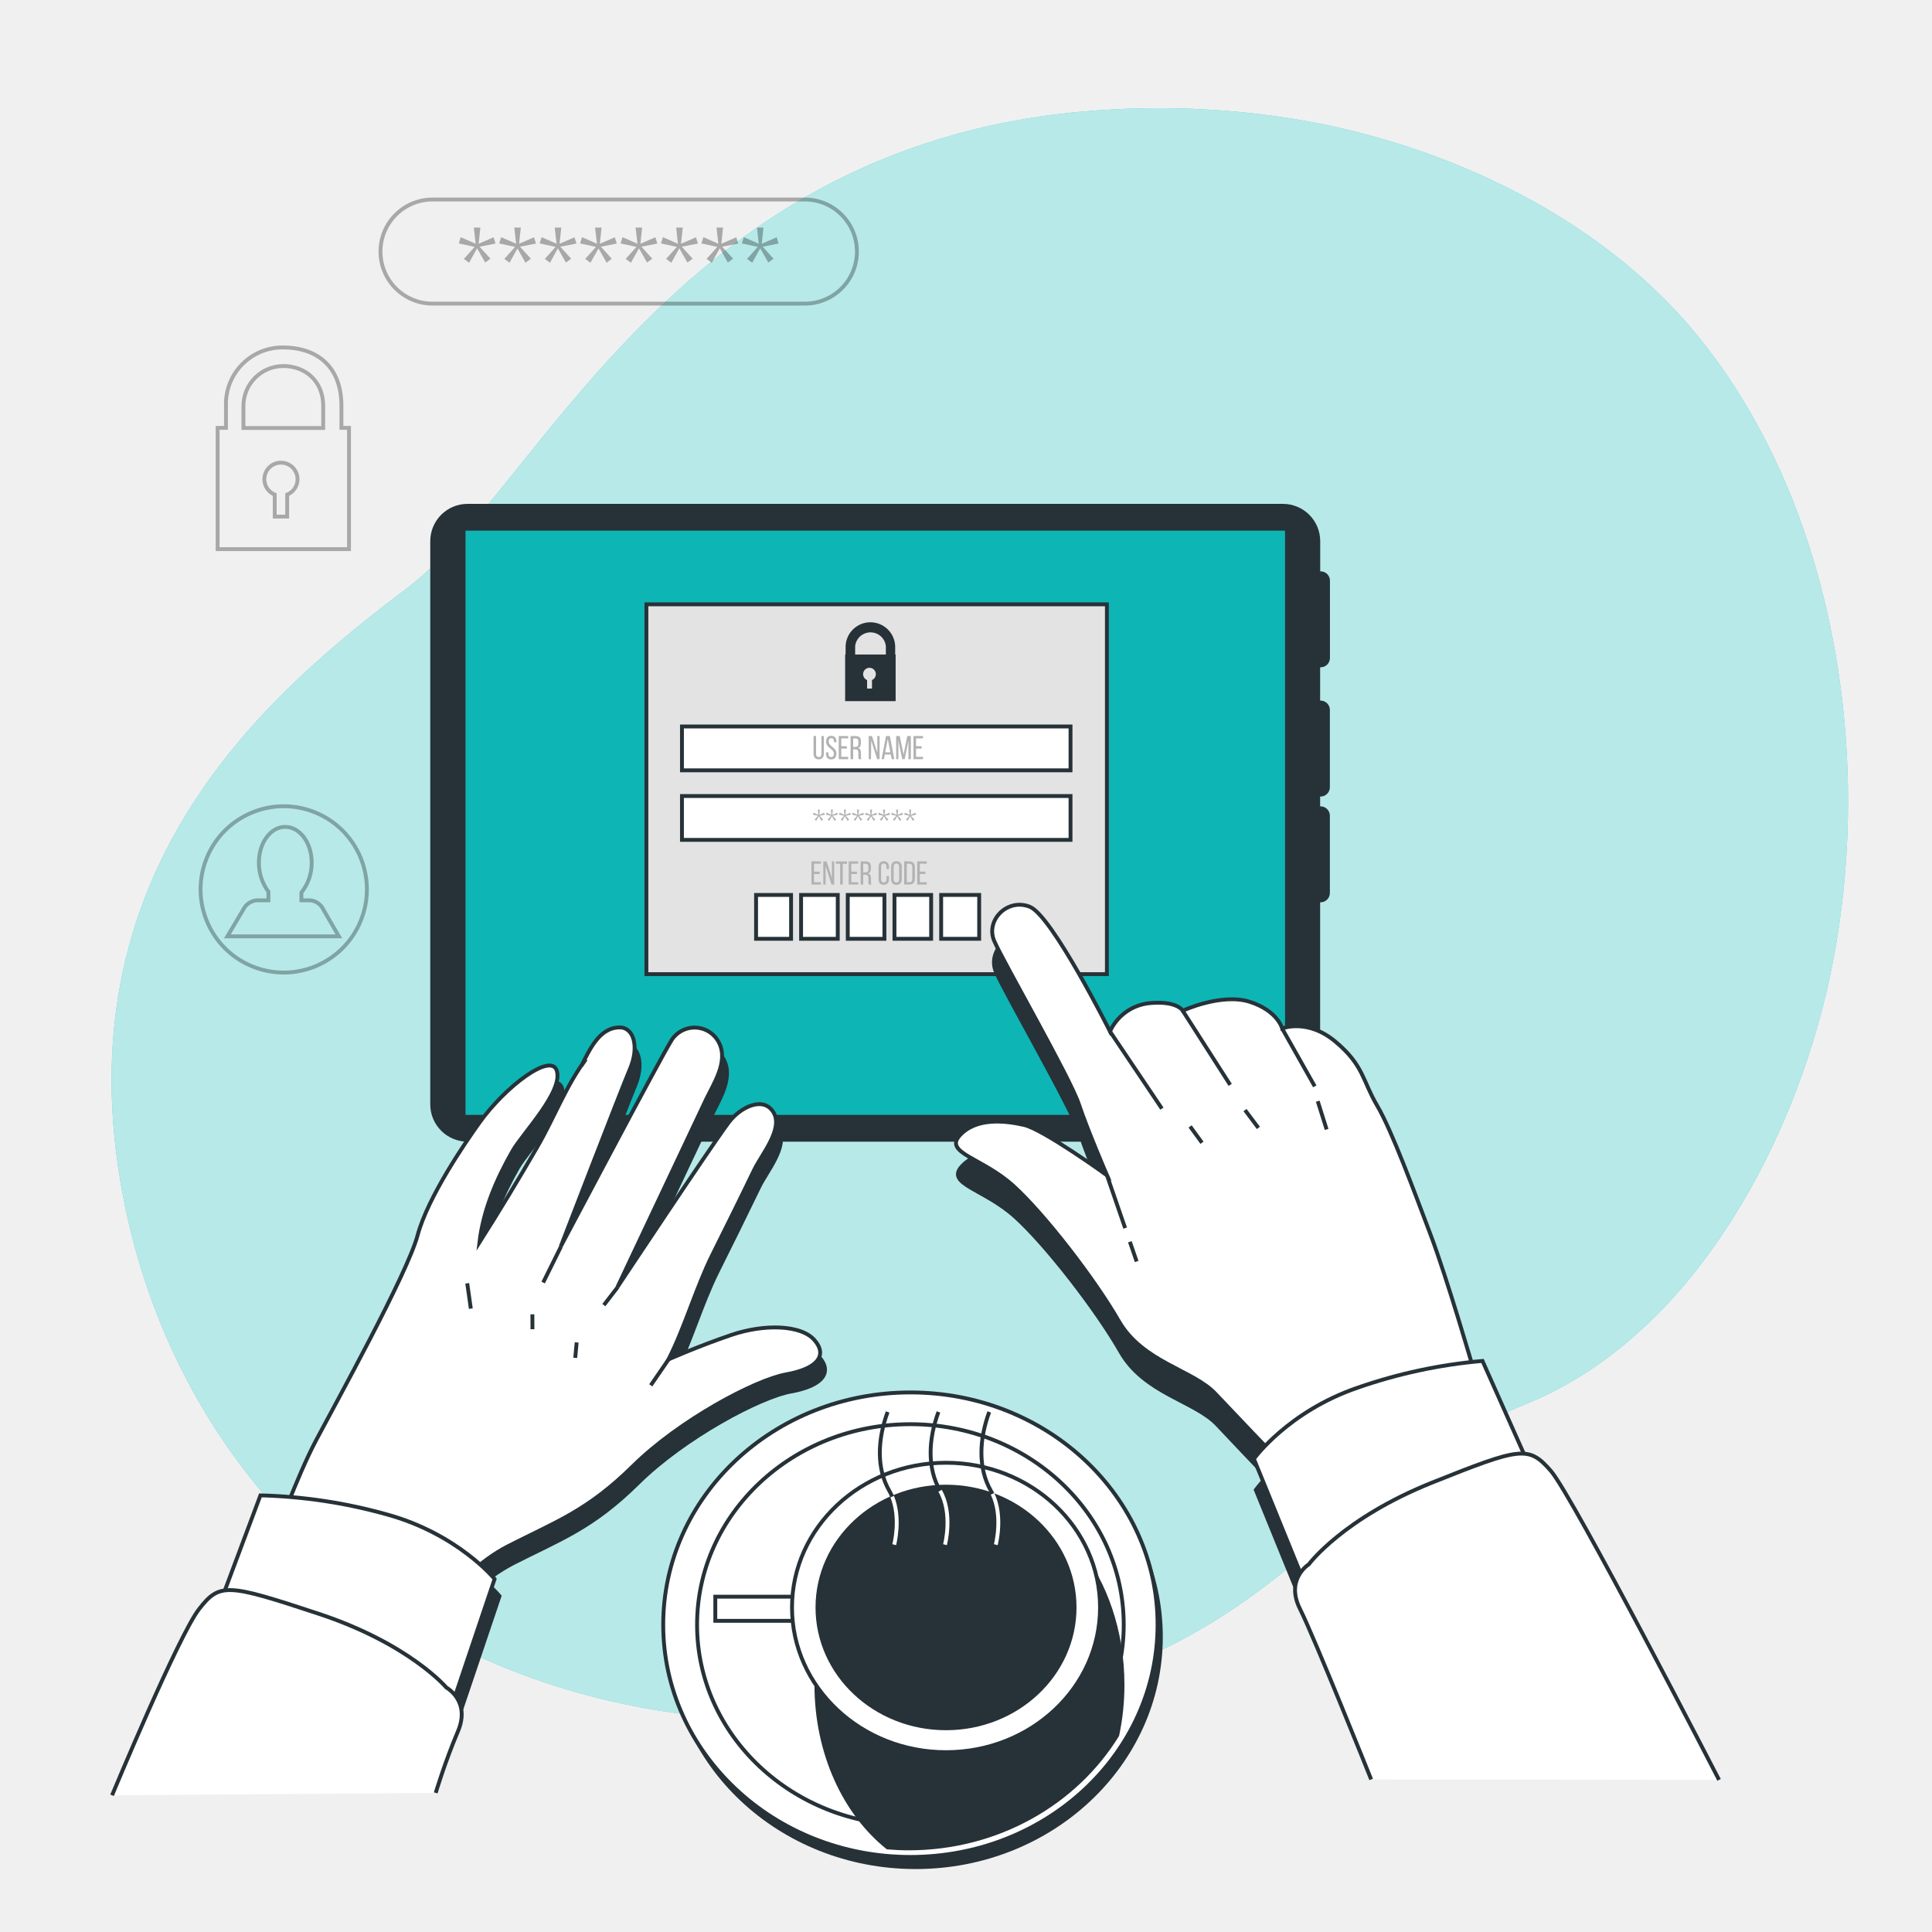
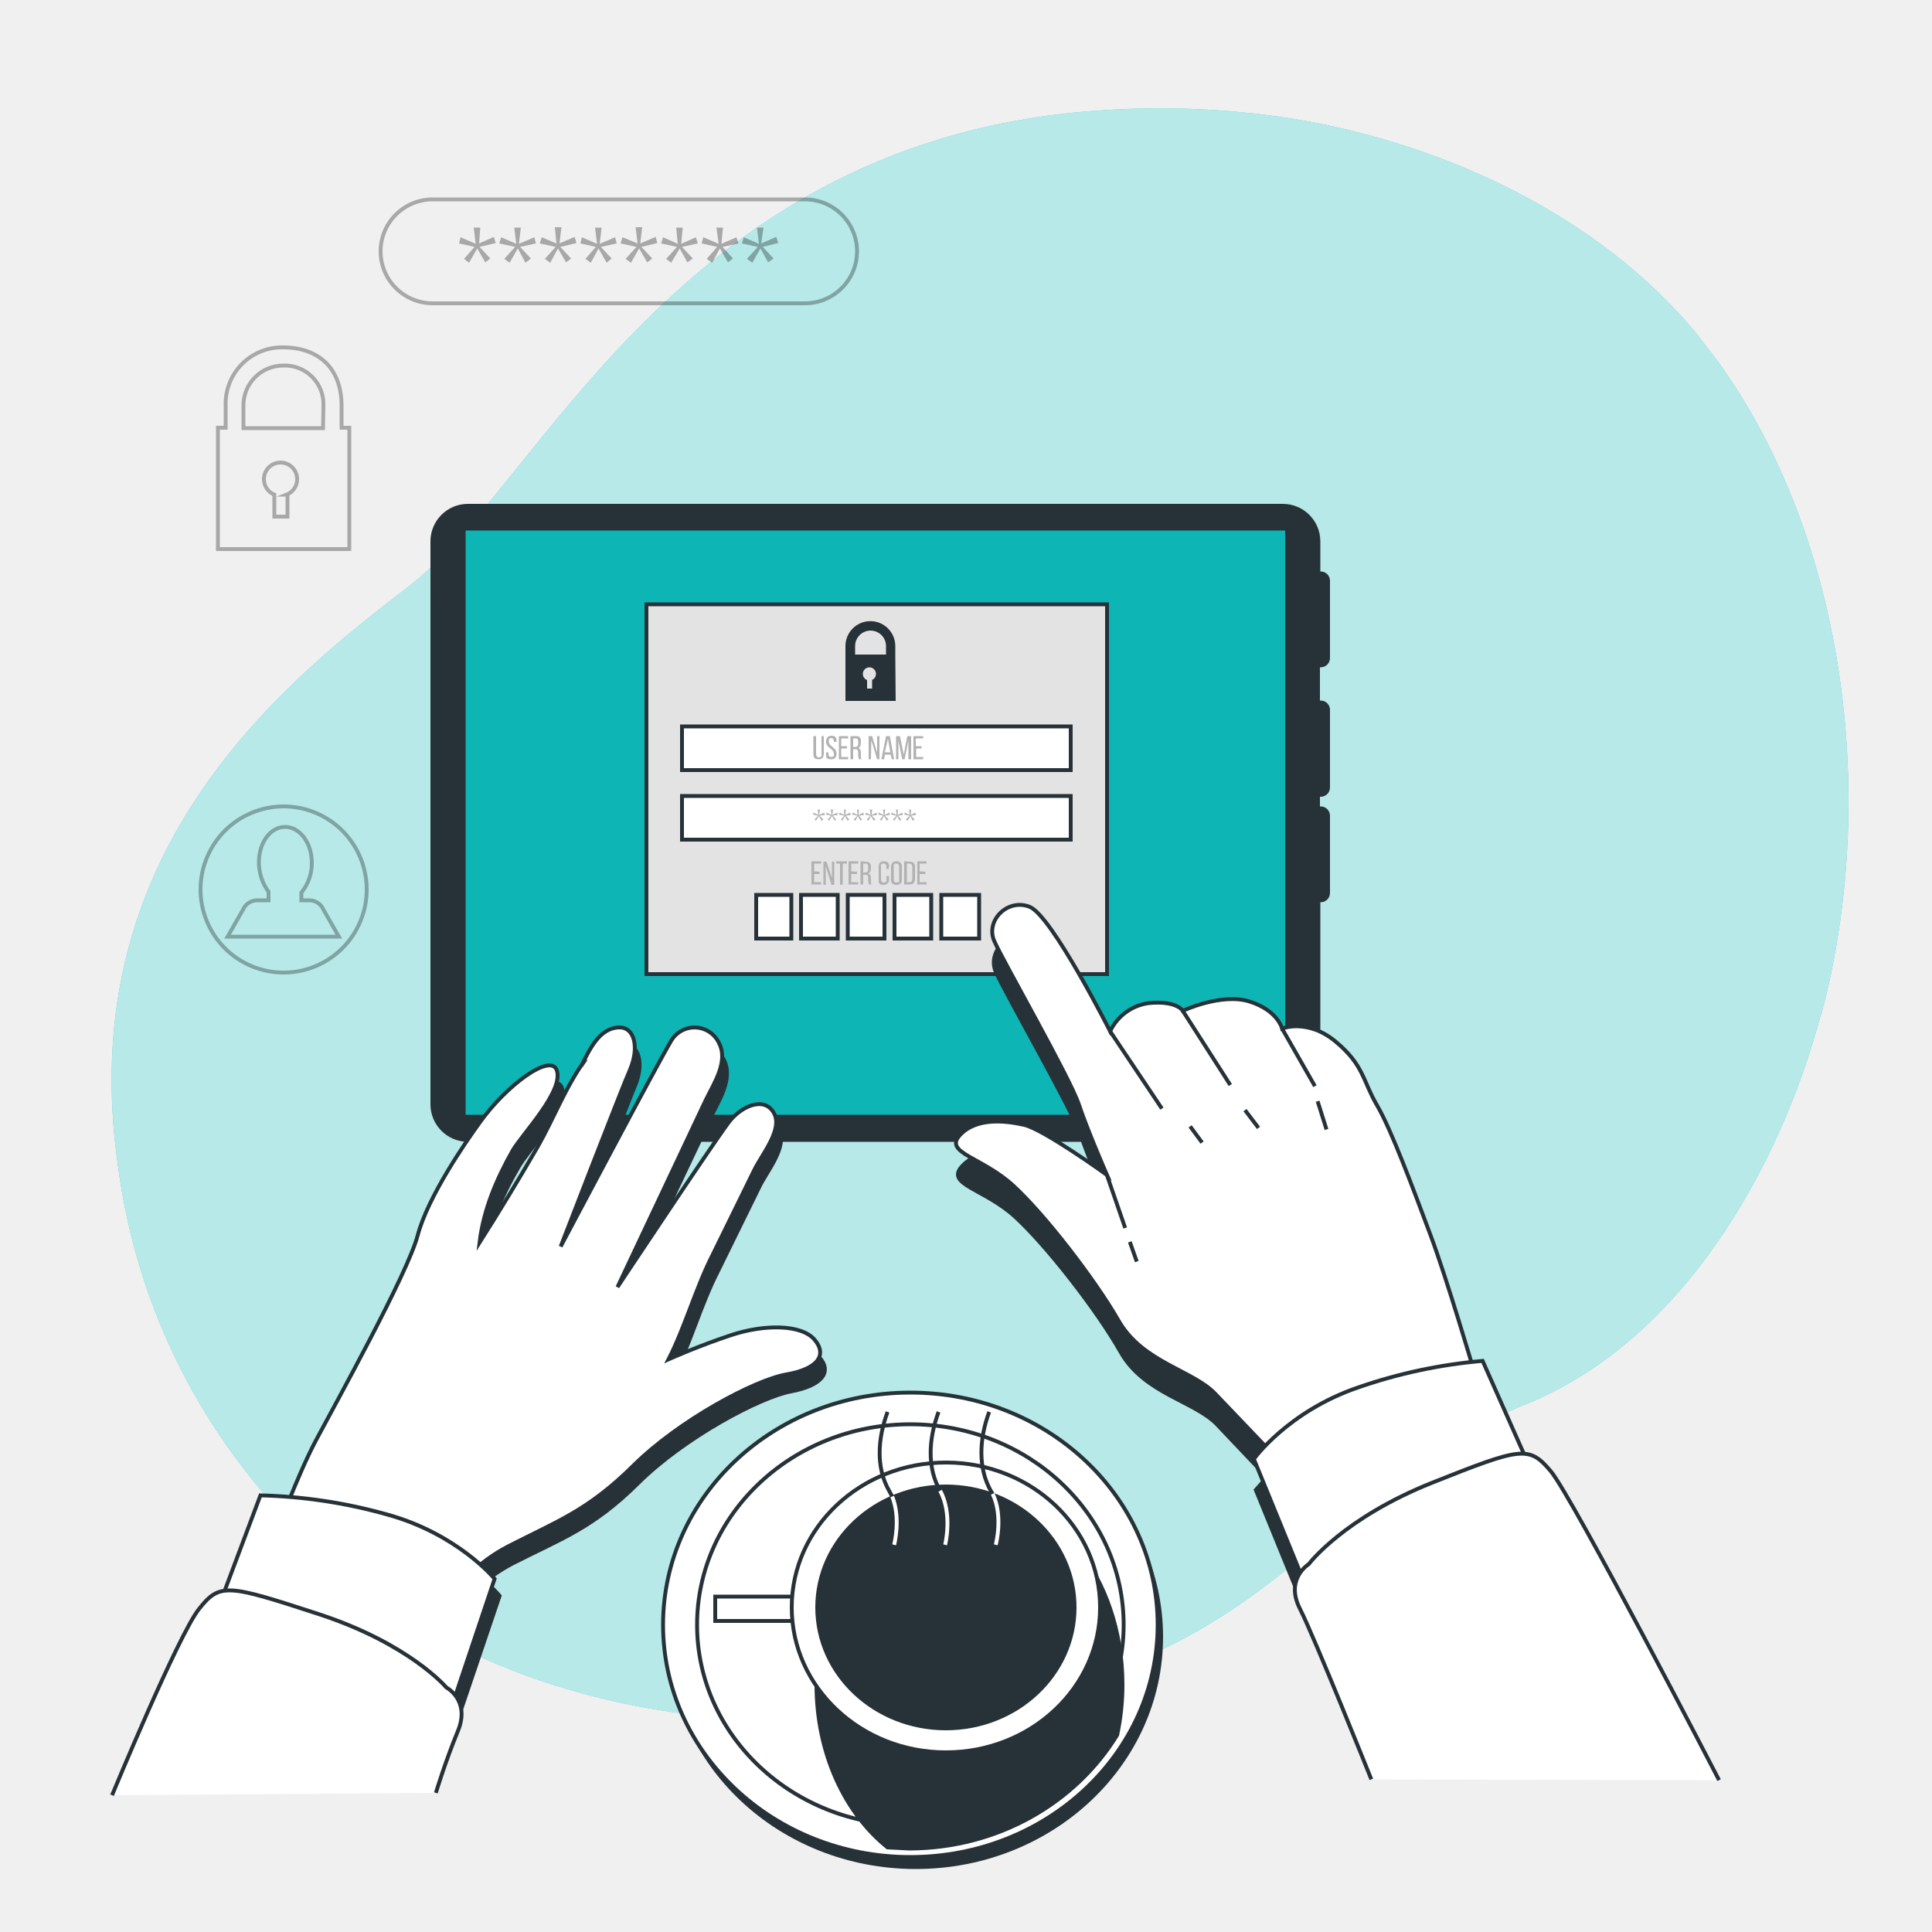
<svg xmlns="http://www.w3.org/2000/svg" viewBox="0 0 500 500">
-   <g id="freepik--background-simple--inject-558">
-     <path d="M471.19,262.66c-10.69,39.89-36.08,84.39-76.25,100.69-60.69,24.64-63.33,75.71-175.67,81.76a226.91,226.91,0,0,1-49.07-2.47,187.94,187.94,0,0,1-23.47-5.39C78.82,417,39.14,362,30.47,301.33c-11.41-79.84,40.88-123.42,75.1-149.28S175.32,35.26,285.71,28.45A219.58,219.58,0,0,1,336.15,31c38,6.47,77.74,25,102.72,55.34q2.81,3.42,5.42,7C478.31,140.17,485.77,208.27,471.19,262.66Z" style="fill:#0EB5B5" />
-     <path d="M471.19,262.66c-10.69,39.89-36.08,84.39-76.25,100.69-60.69,24.64-63.33,75.71-175.67,81.76a226.91,226.91,0,0,1-49.07-2.47,187.94,187.94,0,0,1-23.47-5.39C78.82,417,39.14,362,30.47,301.33c-11.41-79.84,40.88-123.42,75.1-149.28S175.32,35.26,285.71,28.45A219.58,219.58,0,0,1,336.15,31c38,6.47,77.74,25,102.72,55.34q2.81,3.42,5.42,7C478.31,140.17,485.77,208.27,471.19,262.66Z" style="fill:#fff;opacity:0.7" />
+   <path d="M471.2 262.7c-10.7 39.9-36 84.4-76.3 100.7C334.3 388 331.6 439 219.3 445a227 227 0 0 1-49.1-2.5 188 188 0 0 1-23.5-5.4A163 163 0 0 1 30.5 301.4C19 221.5 71.4 178 105.5 152S175.4 35.3 285.8 28.5a220 220 0 0 1 50.4 2.5c38 6.5 77.8 25 102.8 55.3l5.4 7c34 46.9 41.5 115 26.9 169.4" fill="#0eb5b5" />
+   <path d="M471.2 262.7c-10.7 39.9-36 84.4-76.3 100.7C334.3 388 331.6 439 219.3 445a227 227 0 0 1-49.1-2.5 188 188 0 0 1-23.5-5.4A163 163 0 0 1 30.5 301.4C19 221.5 71.4 178 105.5 152S175.4 35.3 285.8 28.5a220 220 0 0 1 50.4 2.5c38 6.5 77.8 25 102.8 55.3l5.4 7c34 46.9 41.5 115 26.9 169.4" fill="#fff" opacity=".7" />
+   <path d="M88.4 110.7v-5.6c0-11.2-7.5-15.2-15-15.2a14.6 14.6 0 0 0-15 15.2v5.6h-2v31.4h34v-31.4Zm-14 17.3v5.7H71V128a4.3 4.3 0 1 1 3.2 0Zm9.2-17.2H63V105a10.3 10.3 0 0 1 10.3-10.4A10 10 0 0 1 83.7 105Z" fill="none" stroke="#000" stroke-miterlimit="10" opacity=".3" />
+   <rect x="98.5" y="51.6" width="123.3" height="26.9" rx="13.5" fill="none" stroke="#000" stroke-miterlimit="10" opacity=".3" />
+   <path d="m124.1 63.9 2.8 3-1.3 1-2.1-3.6-2.1 3.7-1.3-1 2.7-3.1-4-.9.4-1.6 3.9 1.7-.5-4.2h1.7L124 63l3.8-1.7.5 1.6Zm10.5 0 2.8 3L136 68l-2-3.7-2.1 3.7-1.4-1 2.8-3.1-4.1-.9.5-1.6 3.9 1.7-.5-4.2h1.7l-.5 4.2 4-1.7.4 1.6Zm10.4 0 2.8 3-1.3 1-2.1-3.6-2 3.7-1.4-1 2.8-3.1-4.1-.9.5-1.6L144 63l-.4-4.2h1.7l-.5 4.2 3.9-1.7.5 1.6Zm10.5 0 2.8 3L157 68l-2.1-3.7-2 3.7-1.4-1 2.7-3.1-4-.9.4-1.6 3.9 1.7-.5-4.2h1.7l-.5 4.2 4-1.7.4 1.6Zm10.5 0 2.8 3-1.3 1-2.1-3.6-2.1 3.7-1.4-1 2.8-3.1-4.1-.9.5-1.6L165 63l-.5-4.2h1.7l-.5 4.2 4-1.7.4 1.6Zm10.5 0 2.8 3-1.4 1-2-3.6-2.2 3.7-1.3-1 2.8-3.1-4.1-.9.5-1.6 3.8 1.7-.4-4.2h1.7l-.4 4.2 3.8-1.7.5 1.6Zm10.5 0 2.7 3-1.3 1-2.1-3.6-2 3.7-1.4-1 2.7-3.1-4-.9.4-1.6 4 1.7-.6-4.2h1.7l-.4 4.2 3.9-1.7.5 1.6Zm10.4 0 2.8 3-1.4 1-2-3.6-2.1 3.7-1.4-1 2.8-3.1-4.1-.9.5-1.6 3.9 1.7-.5-4.2h1.7L197 63l3.9-1.7.5 1.6Z" opacity=".3" />
+   <path d="M83.7 235.4a4 4 0 0 0-3.4-2.4H78v-2a12 12 0 0 0 2.7-7.8c0-5-3.1-9.2-6.9-9.2s-6.8 4-6.8 9.2a13 13 0 0 0 2.5 7.6v2.2h-3a4 4 0 0 0-3.6 2.4l-4 7h28.8Z" fill="none" stroke="#000" stroke-miterlimit="10" opacity=".3" />
+   <circle cx="73.4" cy="230.2" r="21.5" transform="rotate(-67.5 73.4 230.2)" fill="none" stroke="#000" stroke-miterlimit="10" opacity=".3" />
+   <path d="M341.8 172.7a2.4 2.4 0 0 0 2.4-2.4v-20a2.4 2.4 0 0 0-2.4-2.4h-.1V140a9.7 9.7 0 0 0-9.7-9.6H121a9.7 9.7 0 0 0-9.6 9.7v145.7a9.7 9.7 0 0 0 9.6 9.7h211a9.7 9.7 0 0 0 9.7-9.7v-52.3a2.4 2.4 0 0 0 2.5-2.4v-20a2.4 2.4 0 0 0-2.4-2.4h-.2v-2.5h.1a2.4 2.4 0 0 0 2.5-2.5v-20a2.4 2.4 0 0 0-2.4-2.4h-.2v-8.6Z" fill="#263238" />
+   <path fill="#0eb5b5" stroke="#263238" stroke-miterlimit="10" d="M120 136.8h213.1V289H120z" />
+   <path fill="#e3e3e3" stroke="#263238" stroke-miterlimit="10" d="M167.3 156.4h119.2v95.7H167.3z" />
+   <path d="M212.1 225.6v.6h-1.4v2.1h1.8v.6H210v-6h2.5v.6h-1.8v2Zm1.6 3.4h-.6v-6h.8l1.4 4.2V223h.6v6h-.7l-1.5-4.8Zm3.7 0v-5.5h-1v-.6h2.8v.6h-1.1v5.4Zm4.4-3.4v.6h-1.5v2.1h1.8v.6h-2.5v-6h2.5v.6h-1.8v2Zm2.2-2.6q1.4 0 1.4 1.3v.5q0 1-.7 1.2.7.3.7 1.3v.9l.1.7h-.6l-.2-.7v-1q0-.9-.8-.8h-.5v2.5h-.7v-6Zm-.1 2.8q.8 0 .8-.9v-.5q0-.9-.6-.9h-.7v2.3Zm6.1-1.4v.5h-.6v-.6q0-.8-.7-.8-.9 0-.7.8v3.2q0 .8.7.9.9 0 .7-.9v-.8h.7v.8q0 1.4-1.4 1.5c-1.4 0-1.3-.6-1.3-1.5v-3.1q0-1.5 1.3-1.5c1.3 0 1.4.6 1.4 1.5m.5 0q0-1.5 1.4-1.5a1.3 1.3 0 0 1 1.4 1.5v3a1.3 1.3 0 0 1-1.4 1.6q-1.5 0-1.4-1.5Zm.7 3.1q0 .9.7.9.9 0 .7-.9v-3.2q0-.8-.7-.8-.9 0-.7.8Zm4.1-4.5q1.5 0 1.4 1.4v3q0 1.5-1.4 1.5H234v-6Zm0 5.3q.7 0 .7-.8v-3.1q0-.9-.7-.9h-.7v4.8Zm4.1-2.7v.6H238v2.1h1.8v.6h-2.4v-6h2.4v.6H238v2Z" fill="#b2b2b2" />
+   <path fill="#fff" stroke="#263238" stroke-miterlimit="10" d="M176.5 188h100.6v11.3H176.5zm0 18h100.6v11.3H176.5zm55 25.6h9.5v11.3h-9.5zm-12.1 0h9.5v11.3h-9.5zm-12.1 0h9.5v11.3h-9.5zm-11.6 0h9.1v11.3h-9.1zm47.9 0h9.8v11.3h-9.8z" />
+   <path d="M231.7 169.4v-2.2a6.4 6.4 0 0 0-12.9 0v14.2h13zm-6 6.6v2.2h-1.3V176a1.7 1.7 0 1 1 1.2 0Zm3.6-6.6h-8v-2.2a4 4 0 0 1 8 0Z" fill="#263238" />
+   <path d="M211.2 195q0 1 .7 1 .9 0 .7-1v-4.5h.6v4.5q0 1.5-1.3 1.5c-1.3 0-1.4-.6-1.4-1.5v-4.5h.7Zm5.3-3h-.7v-.1q0-.8-.6-.9-.8 0-.7.9c0 1.3 2 1.5 2 3.1q0 1.5-1.4 1.5c-1.4 0-1.3-.5-1.3-1.5v-.3h.6v.4q0 .8.7.8.9 0 .7-.8c0-1.4-2-1.5-2-3.2q0-1.4 1.3-1.5c1.3 0 1.4.6 1.4 1.5m2.7 1.2v.6h-1.5v2.2h1.8v.6h-2.4v-6h2.4v.6h-1.8v2Zm2.3-2.6q1.4 0 1.3 1.4v.5q0 .9-.7 1.2.7.2.7 1.2v1l.1.7h-.6l-.2-.7v-1q0-1-.8-.9h-.5v2.6h-.7v-6Zm-.2 2.8q.8 0 .8-.8v-.6q0-.8-.6-.8h-.7v2.2Zm4.1 3.2h-.6v-6h.9l1.3 4.3v-4.3h.6v6h-.6l-1.5-4.9Zm3.6-1.2-.2 1.2h-.7l1.2-6h1l1.1 6h-.6l-.3-1.2Zm0-.6h1.4l-.6-3.5Zm5.1 1.8h-.6l-1-4.8v4.8h-.6v-6h1l1 4.8.9-4.8h1v6h-.7v-4.8Zm4.4-3.4v.6h-1.4v2.2h1.8v.6h-2.5v-6h2.5v.6H237v2Zm-26.4 18 1 1-.5.3-.7-1.2-.7 1.2-.4-.3.9-1-1.3-.3.1-.5 1.3.6-.2-1.4h.6l-.2 1.4 1.3-.6.2.6Zm3.4 0 .9 1-.4.3-.7-1.2-.7 1.2-.4-.3.9-1-1.3-.3.1-.5 1.3.6-.2-1.4h.6l-.2 1.4 1.3-.6.1.6Zm3.4 0 .9 1-.5.3-.6-1.2-.7 1.2-.4-.3.9-1-1.4-.3.2-.5 1.2.6-.1-1.4h.5l-.1 1.4 1.2-.6.2.6Zm3.4 0 .8 1-.4.3-.7-1.2-.6 1.2-.5-.3 1-1-1.4-.3.2-.5 1.2.6-.1-1.4h.5l-.1 1.4 1.2-.6.2.6Zm3.3 0 1 1-.5.3-.7-1.2-.6 1.2-.5-.3 1-1-1.4-.3.2-.5 1.2.6-.2-1.4h.6l-.1 1.4 1.2-.6.2.6Zm3.4 0 1 1-.5.3-.7-1.2-.7 1.2-.4-.3.9-1-1.3-.3.1-.5 1.3.6-.2-1.4h.6l-.2 1.4 1.3-.6.1.6Zm3.4 0 .9 1-.5.3-.6-1.2-.7 1.2-.4-.3.9-1-1.4-.3.2-.5 1.2.6-.1-1.4h.5l-.1 1.4 1.2-.6.2.6Zm3.4 0 .9 1-.5.3-.6-1.2-.7 1.2-.5-.3 1-1-1.4-.3.2-.5 1.2.6-.1-1.4h.5l-.1 1.4 1.2-.6.2.6Z" fill="#b2b2b2" />
+   <ellipse cx="237" cy="423.6" rx="64" ry="60.1" fill="#263238" />
+   <ellipse cx="235.6" cy="420.5" rx="64" ry="60.1" fill="#fff" stroke="#263238" stroke-miterlimit="10" />
+   <ellipse cx="235.6" cy="420.5" rx="55.2" ry="51.9" fill="#fff" stroke="#263238" stroke-miterlimit="10" />
+   <path d="M251 385.5c-22.3 0-40.2 22.6-40.2 50.5 0 18 7.5 33.7 18.7 42.6l5.7.3c23.3 0 43.6-12 54.4-29.7A63 63 0 0 0 291 436c0-27.9-18-50.5-40-50.5" fill="#263238" />
+   <path fill="#fff" stroke="#263238" stroke-miterlimit="10" d="M185.1 413.2h26.1v6.3h-26.1z" />
+   <ellipse cx="244.8" cy="416" rx="39.9" ry="37.5" fill="#fff" stroke="#263238" stroke-miterlimit="10" />
+   <ellipse cx="244.8" cy="416" rx="33.3" ry="31.3" fill="#263238" stroke="#263238" stroke-miterlimit="10" />
+   <path d="m230.9 387.3-.8-1.5c-3.4-5.9-3-13.4-.4-20.4" fill="none" stroke="#263238" stroke-miterlimit="10" />
+   <path d="M231.4 399.8s1.8-6.8-.5-12.5" fill="none" stroke="#fff" stroke-miterlimit="10" />
+   <path d="M243.3 385.8c-3.4-5.9-3-13.4-.4-20.4" fill="none" stroke="#263238" stroke-miterlimit="10" />
+   <path d="M244.6 399.8s2-8-1.3-14" fill="none" stroke="#fff" stroke-miterlimit="10" />
+   <path d="m256.9 386.6-.5-.8c-3.3-5.9-3-13.4-.4-20.4" fill="none" stroke="#263238" stroke-miterlimit="10" />
+   <path d="M257.7 399.8s2-7.4-.8-13.2" fill="none" stroke="#fff" stroke-miterlimit="10" />
+   <g stroke="#263238" stroke-miterlimit="10">
+     <path d="m384.1 360.2-2.9.3c-1.7-6-7-23.7-10.5-33-4.2-11-10-26.8-13.8-33.3s-3.5-10.4-10.8-16.5-13.8-3.5-13.8-3.5-1.2-4.6-8.5-7-17.3 2.4-17.3 2.4-1.5-2.7-8.8-2a13 13 0 0 0-10 7.4s-15-30-20.7-32.3-11.6 3.5-9.3 8.8 19.6 35.4 22 42.3 7.2 18.4 7.2 18.4-16.5-11.9-21.5-13-12.3-2-16.5 2.7 5.8 5.7 13.8 13 21.2 24.2 27.3 35 19.2 12.7 25 18.8l12.9 13.6-2.9 3.3 12.7 31.1s2.7-4.2 13.4-12.7 44.2-18.8 44.2-18.8Z" fill="#263238" />
+     <path d="m329.5 376.4-15-15.7c-5.8-6.1-18.8-8.1-25-18.9s-19.2-27.6-27.3-35-18-8.4-13.8-13 11.6-3.8 16.6-2.7 21.5 13 21.5 13-5-11.4-7.3-18.3-19.6-37-21.9-42.3 3.5-11.1 9.2-8.8 20.8 32.2 20.8 32.2a13 13 0 0 1 10-7.3c7.3-.7 8.8 2 8.8 2s10-4.7 17.3-2.4 8.4 7 8.4 7 6.6-2.7 13.9 3.4 6.9 10 10.7 16.5 9.6 22.3 13.8 33.5 11.2 35 11.2 35l-49.6 26.8Z" fill="#fff" />
+     <path fill="none" d="m287.3 266.9 13.4 20m5.4-25.3 12.3 19.2m13.4-14.6 8.5 14.9m-47.9 40.3 1.8 5.1m-7.7-22.3 4.7 13.6m16.8-26.3 3.1 4.2m11.1-8.4 3.5 4.6M341 285l2.3 7.3" />
+     <path d="M324.5 377.6s8.8-12.3 26.9-18.5a133 133 0 0 1 32.3-6.9l11.1 25s-33.4 10.3-44.2 18.8-13.4 12.7-13.4 12.7Z" fill="#fff" />
+     <path d="M354.9 460.5s-14.6-36.5-18.5-44.2 2.3-11.5 2.3-11.5 8.9-11.9 32-21.1 25-9.6 30.6-3 43.6 80 43.6 80" fill="#fff" />
  </g>
-   <g id="freepik--Graphics--inject-558">
-     <path d="M88.36,110.73v-5.67c0-11.18-7.44-15.14-15-15.14a14.63,14.63,0,0,0-14.88,15.14v5.67H56.32v31.38h34V110.73ZM74.32,128v5.69H71.1V128a4.29,4.29,0,1,1,3.22,0Zm9.33-17.24H63v-5.67A10.34,10.34,0,0,1,73.31,94.73c5.7,0,10.34,3.9,10.34,10.33Z" style="fill:none;stroke:#000;stroke-miterlimit:10;opacity:0.3" />
-     <rect x="98.47" y="51.63" width="123.3" height="26.95" rx="13.48" style="fill:none;stroke:#000;stroke-miterlimit:10;opacity:0.3" />
-     <g style="opacity:0.3">
-       <path d="M124.11,63.85l2.81,3.1-1.35,1-2.1-3.69L121.4,68l-1.35-1,2.79-3.1L118.73,63l.5-1.62,3.87,1.7-.48-4.19h1.7l-.45,4.19,3.87-1.67.5,1.62Z" />
-       <path d="M134.58,63.85l2.81,3.1L136,68l-2.09-3.69L131.87,68l-1.35-1,2.78-3.1L129.19,63l.51-1.62,3.87,1.7-.48-4.19h1.7l-.45,4.19,3.87-1.67.5,1.62Z" />
-       <path d="M145,63.85l2.81,3.1-1.35,1-2.09-3.69L142.34,68,141,67l2.78-3.1L139.66,63l.51-1.62,3.87,1.7-.48-4.19h1.7l-.45,4.19,3.87-1.67.5,1.62Z" />
-       <path d="M155.51,63.85l2.81,3.1L157,68l-2.1-3.69L152.81,68l-1.35-1,2.78-3.1L150.13,63l.5-1.62,3.87,1.7L154,58.89h1.69l-.45,4.19,3.87-1.67.51,1.62Z" />
-       <path d="M166,63.85l2.81,3.1-1.35,1-2.1-3.69L163.28,68l-1.36-1,2.79-3.1L160.6,63l.5-1.62,3.87,1.7-.48-4.19h1.7l-.45,4.19,3.87-1.67.5,1.62Z" />
-       <path d="M176.45,63.85l2.81,3.1-1.36,1-2.09-3.69L173.74,68l-1.35-1,2.78-3.1L171.06,63l.51-1.62,3.87,1.7L175,58.89h1.7l-.45,4.19,3.87-1.67.5,1.62Z" />
-       <path d="M186.91,63.85l2.81,3.1-1.35,1-2.09-3.69L184.21,68l-1.35-1,2.78-3.1L181.53,63l.51-1.62,3.87,1.7-.48-4.19h1.7l-.45,4.19,3.87-1.67.5,1.62Z" />
-       <path d="M197.38,63.85l2.81,3.1-1.35,1-2.1-3.69L194.68,68l-1.35-1,2.78-3.1L192,63l.5-1.62,3.87,1.7-.47-4.19h1.69l-.45,4.19L201,61.41l.51,1.62Z" />
-     </g>
-     <path d="M83.71,235.44A4.2,4.2,0,0,0,80.27,233H78v-2a12.32,12.32,0,0,0,2.67-7.77c0-5.1-3.07-9.24-6.86-9.24S67,218.13,67,223.23a12.48,12.48,0,0,0,2.47,7.55V233h-3a4.28,4.28,0,0,0-3.52,2.41l-4.11,6.92H87.71Z" style="fill:none;stroke:#000;stroke-miterlimit:10;opacity:0.3" />
-     <circle cx="73.43" cy="230.18" r="21.52" transform="translate(-167.33 209.93) rotate(-67.5)" style="fill:none;stroke:#000;stroke-miterlimit:10;opacity:0.3" />
-   </g>
-   <g id="freepik--device-1--inject-558">
-     <path d="M341.77,172.7a2.42,2.42,0,0,0,2.42-2.42v-20a2.42,2.42,0,0,0-2.42-2.42h-.1v-7.82A9.65,9.65,0,0,0,332,130.4H121a9.65,9.65,0,0,0-9.65,9.65V285.82a9.65,9.65,0,0,0,9.65,9.64H332a9.65,9.65,0,0,0,9.65-9.64v-52.3h.1a2.42,2.42,0,0,0,2.42-2.42v-20a2.42,2.42,0,0,0-2.42-2.42h-.1v-2.53h.1a2.42,2.42,0,0,0,2.42-2.42v-20a2.42,2.42,0,0,0-2.42-2.42h-.1V172.7Z" style="fill:#263238" />
-     <rect x="119.98" y="136.83" width="213.09" height="152.2" style="fill:#0EB5B5;stroke:#263238;stroke-miterlimit:10" />
-     <rect x="167.29" y="156.4" width="119.17" height="95.71" style="fill:#e3e3e3;stroke:#263238;stroke-miterlimit:10" />
-     <path d="M212.13,225.59v.6h-1.46v2.13h1.79v.6H210v-6h2.46v.6h-1.79v2.05Z" style="fill:#b2b2b2" />
-     <path d="M213.67,228.92h-.6v-6h.84l1.39,4.32v-4.32h.59v6h-.69l-1.53-4.84Z" style="fill:#b2b2b2" />
-     <path d="M217.44,228.92v-5.38h-1.11v-.6h2.87v.6h-1.1v5.38Z" style="fill:#b2b2b2" />
-     <path d="M221.78,225.59v.6h-1.46v2.13h1.79v.6h-2.46v-6h2.46v.6h-1.79v2.05Z" style="fill:#b2b2b2" />
-     <path d="M224.06,222.94c.94,0,1.34.47,1.34,1.36v.49c0,.66-.23,1.07-.75,1.23.55.17.76.61.76,1.25v.93a1.39,1.39,0,0,0,.12.72h-.68a1.5,1.5,0,0,1-.11-.72v-.94c0-.68-.32-.89-.87-.89h-.47v2.55h-.67v-6Zm-.17,2.82c.53,0,.85-.17.85-.82v-.58c0-.53-.2-.82-.69-.82h-.65v2.22Z" style="fill:#b2b2b2" />
-     <path d="M230.07,224.38v.54h-.64v-.57c0-.54-.21-.87-.7-.87s-.7.33-.7.87v3.16c0,.54.22.87.7.87s.7-.33.7-.87v-.78h.64v.75c0,.9-.43,1.5-1.36,1.5s-1.34-.6-1.34-1.5v-3.1c0-.91.43-1.5,1.34-1.5S230.07,223.47,230.07,224.38Z" style="fill:#b2b2b2" />
-     <path d="M230.62,224.38c0-.91.45-1.5,1.37-1.5a1.31,1.31,0,0,1,1.38,1.5v3.1A1.32,1.32,0,0,1,232,229c-.92,0-1.37-.6-1.37-1.5Zm.66,3.13c0,.55.23.87.71.87s.71-.32.71-.87v-3.16c0-.54-.22-.87-.71-.87s-.71.33-.71.87Z" style="fill:#b2b2b2" />
-     <path d="M235.4,222.94c.93,0,1.36.56,1.36,1.48v3c0,.92-.43,1.48-1.36,1.48H234v-6Zm0,5.38c.48,0,.71-.3.71-.85v-3.08c0-.55-.23-.85-.72-.85h-.71v4.78Z" style="fill:#b2b2b2" />
-     <path d="M239.51,225.59v.6h-1.46v2.13h1.8v.6h-2.47v-6h2.47v.6h-1.8v2.05Z" style="fill:#b2b2b2" />
-     <rect x="176.49" y="188.01" width="100.56" height="11.35" style="fill:#fff;stroke:#263238;stroke-miterlimit:10" />
-     <rect x="176.49" y="206.01" width="100.56" height="11.35" style="fill:#fff;stroke:#263238;stroke-miterlimit:10" />
-     <rect x="231.49" y="231.61" width="9.49" height="11.35" style="fill:#fff;stroke:#263238;stroke-miterlimit:10" />
-     <rect x="219.4" y="231.61" width="9.49" height="11.35" style="fill:#fff;stroke:#263238;stroke-miterlimit:10" />
-     <rect x="207.32" y="231.61" width="9.49" height="11.35" style="fill:#fff;stroke:#263238;stroke-miterlimit:10" />
-     <rect x="195.67" y="231.61" width="9.06" height="11.35" style="fill:#fff;stroke:#263238;stroke-miterlimit:10" />
-     <rect x="243.57" y="231.61" width="9.84" height="11.35" style="fill:#fff;stroke:#263238;stroke-miterlimit:10" />
-     <path d="M231.67,169.39v-2.18a6.42,6.42,0,0,0-12.83,0v2.18h-.12v12.06h13.07V169.39Zm-6,6.63v2.18H224.4V176a1.65,1.65,0,1,1,1.24,0Zm3.59-6.63h-7.95v-2.18a4,4,0,0,1,7.95,0Z" style="fill:#263238" />
-     <path d="M211.2,195.07c0,.54.21.86.7.86s.69-.32.69-.86v-4.58h.63V195c0,.91-.42,1.52-1.35,1.52s-1.33-.61-1.33-1.52v-4.54h.66Z" style="fill:#b2b2b2" />
-     <path d="M216.47,191.93v.16h-.64v-.2c0-.53-.2-.85-.68-.85s-.68.32-.68.85c0,1.34,2,1.47,2,3.15,0,.91-.44,1.5-1.36,1.5s-1.34-.59-1.34-1.5v-.34h.63v.38c0,.53.22.85.7.85s.7-.32.7-.85c0-1.34-2-1.47-2-3.15,0-.93.42-1.5,1.32-1.5S216.47,191,216.47,191.93Z" style="fill:#b2b2b2" />
-     <path d="M219.19,193.14v.6h-1.47v2.13h1.8v.61h-2.46v-6h2.46v.61h-1.8v2Z" style="fill:#b2b2b2" />
-     <path d="M221.47,190.49c.94,0,1.33.48,1.33,1.37v.49c0,.66-.23,1.07-.74,1.23.55.16.75.61.75,1.25v.93a1.54,1.54,0,0,0,.12.72h-.67a1.52,1.52,0,0,1-.12-.73v-.94c0-.68-.31-.89-.87-.89h-.47v2.56h-.67v-6Zm-.17,2.82c.53,0,.84-.17.84-.82v-.57c0-.54-.19-.82-.69-.82h-.65v2.21Z" style="fill:#b2b2b2" />
-     <path d="M225.42,196.48h-.6v-6h.85l1.38,4.33v-4.33h.59v6H227l-1.53-4.84Z" style="fill:#b2b2b2" />
-     <path d="M229,195.27l-.23,1.21h-.62l1.15-6h1l1.14,6h-.66l-.24-1.21Zm.09-.57h1.33l-.67-3.46Z" style="fill:#b2b2b2" />
-     <path d="M234.14,196.47h-.64l-1-4.76v4.77h-.58v-6h.93l1,4.78.95-4.78h.93v6h-.63v-4.82Z" style="fill:#b2b2b2" />
-     <path d="M238.53,193.14v.6h-1.46v2.13h1.8v.61h-2.46v-6h2.46v.61h-1.8v2Z" style="fill:#b2b2b2" />
-     <path d="M212.11,211.12l.91,1-.44.32-.67-1.19-.67,1.19-.43-.32.89-1-1.32-.28.16-.52,1.25.55-.15-1.35h.54l-.14,1.35,1.25-.54.16.52Z" style="fill:#b2b2b2" />
-     <path d="M215.49,211.12l.91,1-.44.32-.67-1.19-.67,1.19-.44-.32.9-1-1.32-.28.16-.52,1.25.55-.16-1.35h.55l-.15,1.35,1.25-.54.17.52Z" style="fill:#b2b2b2" />
-     <path d="M218.87,211.12l.91,1-.44.32-.68-1.19-.66,1.19-.44-.32.9-1-1.33-.28.17-.52,1.24.55-.15-1.35h.55l-.15,1.35,1.25-.54.16.52Z" style="fill:#b2b2b2" />
-     <path d="M222.25,211.12l.9,1-.43.32-.68-1.19-.67,1.19-.43-.32.9-1-1.33-.28.16-.52,1.25.55-.15-1.35h.54l-.14,1.35,1.25-.54.16.52Z" style="fill:#b2b2b2" />
-     <path d="M225.62,211.12l.91,1-.44.32-.67-1.19-.67,1.19-.43-.32.89-1-1.32-.28.16-.52,1.25.55-.16-1.35h.55l-.14,1.35,1.25-.54.16.52Z" style="fill:#b2b2b2" />
-     <path d="M229,211.12l.91,1-.44.32-.67-1.19-.67,1.19-.44-.32.9-1-1.33-.28.17-.52,1.25.55-.16-1.35h.55l-.15,1.35,1.25-.54.17.52Z" style="fill:#b2b2b2" />
-     <path d="M232.38,211.12l.91,1-.44.32-.68-1.19-.66,1.19-.44-.32.9-1-1.33-.28.16-.52,1.25.55-.15-1.35h.55l-.15,1.35,1.25-.54.16.52Z" style="fill:#b2b2b2" />
-     <path d="M235.76,211.12l.9,1-.43.32-.68-1.19-.67,1.19-.43-.32.9-1-1.33-.28.16-.52,1.25.55-.15-1.35h.54l-.14,1.35,1.25-.54.16.52Z" style="fill:#b2b2b2" />
-   </g>
-   <g id="freepik--Mug--inject-558">
-     <ellipse cx="236.96" cy="423.6" rx="63.97" ry="60.11" style="fill:#263238" />
-     <ellipse cx="235.61" cy="420.47" rx="63.97" ry="60.11" style="fill:#fff;stroke:#263238;stroke-miterlimit:10" />
-     <ellipse cx="235.61" cy="420.47" rx="55.21" ry="51.89" style="fill:#fff;stroke:#263238;stroke-miterlimit:10" />
-     <path d="M250.91,385.54c-22.16,0-40.13,22.57-40.13,50.42,0,18,7.49,33.72,18.74,42.65,1.86.16,3.74.25,5.64.25,23.3,0,43.61-11.92,54.46-29.62A62.62,62.62,0,0,0,291,436C291,408.11,273.07,385.54,250.91,385.54Z" style="fill:#263238" />
-     <rect x="185.12" y="413.22" width="26.13" height="6.25" style="fill:#fff;stroke:#263238;stroke-miterlimit:10" />
-     <ellipse cx="244.83" cy="416.01" rx="39.86" ry="37.45" style="fill:#fff;stroke:#263238;stroke-miterlimit:10" />
-     <ellipse cx="244.83" cy="416.01" rx="33.27" ry="31.27" style="fill:#263238;stroke:#263238;stroke-miterlimit:10" />
-     <path d="M230.89,387.33a12.54,12.54,0,0,0-.74-1.52c-3.4-5.91-3-13.42-.43-20.4" style="fill:none;stroke:#263238;stroke-miterlimit:10" />
-     <path d="M231.42,399.76s1.78-6.76-.53-12.43" style="fill:none;stroke:#fff;stroke-miterlimit:10" />
-     <path d="M243.29,385.81c-3.39-5.91-3-13.42-.42-20.4" style="fill:none;stroke:#263238;stroke-miterlimit:10" />
-     <path d="M244.56,399.76s2.12-8.05-1.27-13.95" style="fill:none;stroke:#fff;stroke-miterlimit:10" />
-     <path d="M256.86,386.6c-.13-.27-.27-.53-.42-.79-3.39-5.91-3-13.42-.43-20.4" style="fill:none;stroke:#263238;stroke-miterlimit:10" />
-     <path d="M257.71,399.76s1.94-7.35-.85-13.16" style="fill:none;stroke:#fff;stroke-miterlimit:10" />
-   </g>
-   <g id="freepik--right-hand--inject-558">
-     <path d="M384.14,360.24s-1,.06-2.91.26c-1.76-6-7.06-23.74-10.54-32.91-4.22-11.14-10-26.89-13.82-33.42s-3.46-10.37-10.76-16.51-13.83-3.46-13.83-3.46-1.15-4.61-8.45-6.91-17.28,2.3-17.28,2.3-1.54-2.69-8.84-1.92a12.71,12.71,0,0,0-10,7.3s-15-30-20.74-32.27-11.53,3.46-9.22,8.84,19.59,35.34,21.89,42.25,7.3,18.44,7.3,18.44-16.52-11.91-21.51-13.06-12.29-1.92-16.52,2.69,5.76,5.76,13.83,13.06,21.13,24.19,27.27,34.95,19.21,12.68,25,18.82c4.05,4.33,9.82,10.36,12.88,13.56a33.58,33.58,0,0,0-2.89,3.34l12.67,31.11s2.69-4.22,13.45-12.67,44.17-18.82,44.17-18.82Z" style="fill:#263238;stroke:#263238;stroke-miterlimit:10" />
-     <path d="M329.51,376.4s-9.22-9.6-15-15.74-18.82-8.07-25-18.83-19.21-27.65-27.27-34.95-18.05-8.45-13.83-13.06S260,290,265,291.13s21.51,13.06,21.51,13.06-5-11.52-7.3-18.43S259.6,248.88,257.3,243.5s3.45-11.14,9.21-8.83,20.75,32.26,20.75,32.26a12.66,12.66,0,0,1,10-7.29c7.3-.77,8.84,1.92,8.84,1.92s10-4.61,17.28-2.31,8.45,6.92,8.45,6.92,6.53-2.69,13.83,3.45,6.91,10,10.75,16.52,9.61,22.28,13.83,33.42,11.14,34.95,11.14,34.95L331.81,381.4Z" style="fill:#fff;stroke:#263238;stroke-miterlimit:10" />
-     <line x1="287.26" y1="266.93" x2="300.7" y2="286.91" style="fill:none;stroke:#263238;stroke-miterlimit:10" />
-     <line x1="306.08" y1="261.56" x2="318.37" y2="280.76" style="fill:none;stroke:#263238;stroke-miterlimit:10" />
-     <line x1="331.81" y1="266.17" x2="340.26" y2="281.15" style="fill:none;stroke:#263238;stroke-miterlimit:10" />
-     <line x1="292.41" y1="321.37" x2="294.17" y2="326.47" style="fill:none;stroke:#263238;stroke-miterlimit:10" />
-     <line x1="286.49" y1="304.19" x2="291.19" y2="317.83" style="fill:none;stroke:#263238;stroke-miterlimit:10" />
-     <line x1="308" y1="291.52" x2="311.07" y2="295.74" style="fill:none;stroke:#263238;stroke-miterlimit:10" />
-     <line x1="322.21" y1="287.29" x2="325.67" y2="291.9" style="fill:none;stroke:#263238;stroke-miterlimit:10" />
-     <line x1="341.03" y1="284.99" x2="343.33" y2="292.29" style="fill:none;stroke:#263238;stroke-miterlimit:10" />
-     <path d="M324.51,377.56s8.84-12.29,26.89-18.44a133,133,0,0,1,32.27-6.91l11.14,25S361.39,387.54,350.63,396s-13.44,12.68-13.44,12.68Z" style="fill:#fff;stroke:#263238;stroke-miterlimit:10" />
-     <path d="M354.86,460.52s-14.6-36.49-18.44-44.17,2.31-11.52,2.31-11.52,8.83-11.91,31.88-21.13,25-9.6,30.72-3.07,43.56,80,43.56,80" style="fill:#fff;stroke:#263238;stroke-miterlimit:10" />
-   </g>
-   <g id="freepik--left-hand--inject-558">
-     <path d="M115.08,422.13a41.72,41.72,0,0,1,17.66-17.54c12.43-6.34,20.51-9.07,32.41-20.81s31.51-22.22,39.59-23.66,10.77-4.93,7.29-8.89-13-4.19-21.45-1.33-16.29,6.36-16.29,6.36c4.29-8.44,7.14-18.61,11.36-27.08,3-6,7.91-15.94,10.83-22,1.9-3.95,7.56-10.53,5-14.85s-8.59-1.45-11.66,2.67c-4.88,6.56-28.75,42.55-28.75,42.55l13.61-28.8c6.89-14.59,10.17-21.55,9.2-19.48,2-4.26,5.92-10,3.53-14.87a7.05,7.05,0,0,0-12.33-.74c-3.32,5.4-28.69,53.41-28.69,53.41s15.88-41.2,17.91-45.94c2.48-5.78,1-10.83-2.64-10.8-5.32,0-7.83,5.93-9.91,9.93l1.16-1.69c-5,6.63-8.31,15.33-12.47,22.52Q133.19,313.71,125.4,326c1-8.49,4.43-16.45,8.65-23.82,2.55-4.44,13.16-15.35,11.34-20.71-1.56-4.62-13.19,4.06-20,13.53-3.68,5.16-13.35,19.24-16,29.14s-21.28,43.63-26.25,53-10.94,26-10.94,26Z" style="fill:#263238;stroke:#263238;stroke-miterlimit:10" />
-     <path d="M129.27,413.07s-9.58-11.72-28-16.74a133.36,133.36,0,0,0-32.63-4.91L59.08,417s34,8.3,45.25,16.07,14.2,11.82,14.2,11.82Z" style="fill:#263238;stroke:#263238;stroke-miterlimit:10" />
-     <path d="M113.82,417.69a41.74,41.74,0,0,1,17.65-17.53c12.43-6.35,20.52-9.08,32.41-20.81s31.51-22.22,39.6-23.67,10.77-4.92,7.28-8.89-13-4.18-21.45-1.32S173,351.82,173,351.82c4.29-8.44,7.14-18.6,11.36-27.08,3-6,7.92-15.93,10.83-22,1.9-3.95,7.56-10.53,5-14.84s-8.58-1.46-11.65,2.67c-4.88,6.56-28.75,42.54-28.75,42.54q6.79-14.4,13.6-28.79c6.89-14.59,10.18-21.55,9.2-19.49,2-4.25,5.93-9.95,3.54-14.86a7.06,7.06,0,0,0-12.34-.75c-3.32,5.41-28.69,53.42-28.69,53.42s15.88-41.21,17.91-45.94c2.48-5.79,1-10.83-2.64-10.8-5.32,0-7.83,5.92-9.91,9.93l1.16-1.69c-5,6.62-8.31,15.33-12.47,22.52q-7.28,12.6-15.08,24.9c1-8.49,4.43-16.44,8.65-23.81,2.55-4.44,13.16-15.35,11.35-20.72-1.56-4.61-13.2,4.06-20,13.54-3.69,5.16-13.35,19.23-16,29.14s-21.28,43.62-26.25,53-10.94,26-10.94,26Z" style="fill:#fff;stroke:#263238;stroke-miterlimit:10" />
-     <line x1="145.16" y1="322.65" x2="140.57" y2="331.92" style="fill:none;stroke:#263238;stroke-miterlimit:10" />
-     <line x1="159.85" y1="333.12" x2="156.27" y2="337.76" style="fill:none;stroke:#263238;stroke-miterlimit:10" />
-     <line x1="173.02" y1="351.82" x2="168.42" y2="358.52" style="fill:none;stroke:#263238;stroke-miterlimit:10" />
-     <line x1="149.24" y1="347.42" x2="148.87" y2="351.41" style="fill:none;stroke:#263238;stroke-miterlimit:10" />
-     <line x1="137.78" y1="340.15" x2="137.8" y2="344" style="fill:none;stroke:#263238;stroke-miterlimit:10" />
-     <line x1="120.92" y1="332.12" x2="121.85" y2="338.67" style="fill:none;stroke:#263238;stroke-miterlimit:10" />
-     <path d="M128,408.64s-9.58-11.72-28-16.74A133.42,133.42,0,0,0,67.4,387l-9.58,25.6s34,8.29,45.25,16.06,14.2,11.83,14.2,11.83Z" style="fill:#fff;stroke:#263238;stroke-miterlimit:10" />
-     <path d="M112.76,464s2.39-8,5.75-15.91-3-11.36-3-11.36-9.56-11.34-33.13-19.12-25.51-8.05-30.86-1.18S29,464.62,29,464.62" style="fill:#fff;stroke:#263238;stroke-miterlimit:10" />
+   <g stroke="#263238" stroke-miterlimit="10">
+     <path d="M115 422.1a42 42 0 0 1 17.7-17.5c12.5-6.4 20.6-9 32.5-20.8s31.5-22.2 39.5-23.7 10.8-5 7.3-8.9-13-4.2-21.4-1.3-16.3 6.4-16.3 6.4c4.3-8.5 7.1-18.7 11.4-27.1l10.8-22c1.9-4 7.5-10.5 5-14.9s-8.6-1.4-11.7 2.7c-4.9 6.6-28.7 42.6-28.7 42.6l13.6-28.9 9.2-19.4c2-4.3 5.9-10 3.5-14.9a7 7 0 0 0-12.3-.7c-3.3 5.4-28.7 53.4-28.7 53.4s15.9-41.2 17.9-46c2.5-5.8 1-10.8-2.6-10.8-5.4 0-7.9 6-10 10l1.2-1.7c-5 6.6-8.3 15.3-12.5 22.5q-7.2 12.6-15 24.9c1-8.5 4.4-16.4 8.7-23.8 2.5-4.5 13.1-15.4 11.3-20.7-1.6-4.6-13.2 4-20 13.5-3.7 5.2-13.4 19.2-16 29.1S88 367.8 83 377.1s-10.9 26-10.9 26Z" fill="#263238" />
+     <path d="M129.3 413s-9.6-11.7-28-16.7a133 133 0 0 0-32.7-4.9L59.1 417s34 8.3 45.2 16 14.2 11.9 14.2 11.9Z" fill="#263238" />
+     <path d="M113.8 417.7a42 42 0 0 1 17.7-17.5c12.4-6.4 20.5-9.1 32.4-20.9s31.5-22.2 39.6-23.6 10.7-5 7.3-9-13-4-21.5-1.2-16.3 6.3-16.3 6.3c4.3-8.4 7.1-18.6 11.4-27l10.8-22c1.9-4 7.6-10.6 5-14.9s-8.6-1.5-11.7 2.7c-4.8 6.5-28.7 42.5-28.7 42.5l13.6-28.8 9.2-19.5c2-4.2 6-10 3.5-14.8a7 7 0 0 0-12.3-.8c-3.3 5.4-28.7 53.4-28.7 53.4s15.9-41.2 18-45.9c2.4-5.8 1-10.8-2.7-10.8-5.4 0-7.9 6-10 10l1.2-1.8c-5 6.7-8.3 15.4-12.4 22.6q-7.3 12.6-15.1 24.9c1-8.5 4.4-16.5 8.6-23.9 2.6-4.4 13.2-15.3 11.4-20.7-1.6-4.6-13.2 4-20 13.6-3.7 5.1-13.4 19.2-16 29.1s-21.3 43.6-26.3 53-11 26-11 26Z" fill="#fff" />
+     <path d="M128 408.6s-9.6-11.7-28-16.7a133 133 0 0 0-32.6-4.9l-9.6 25.6s34 8.3 45.3 16 14.2 11.9 14.2 11.9Z" fill="#fff" />
+     <path d="M112.8 464s2.4-8 5.7-16-3-11.3-3-11.3-9.5-11.3-33.1-19-25.5-8.1-30.9-1.3S29 464.6 29 464.6" fill="#fff" />
  </g>
</svg>
